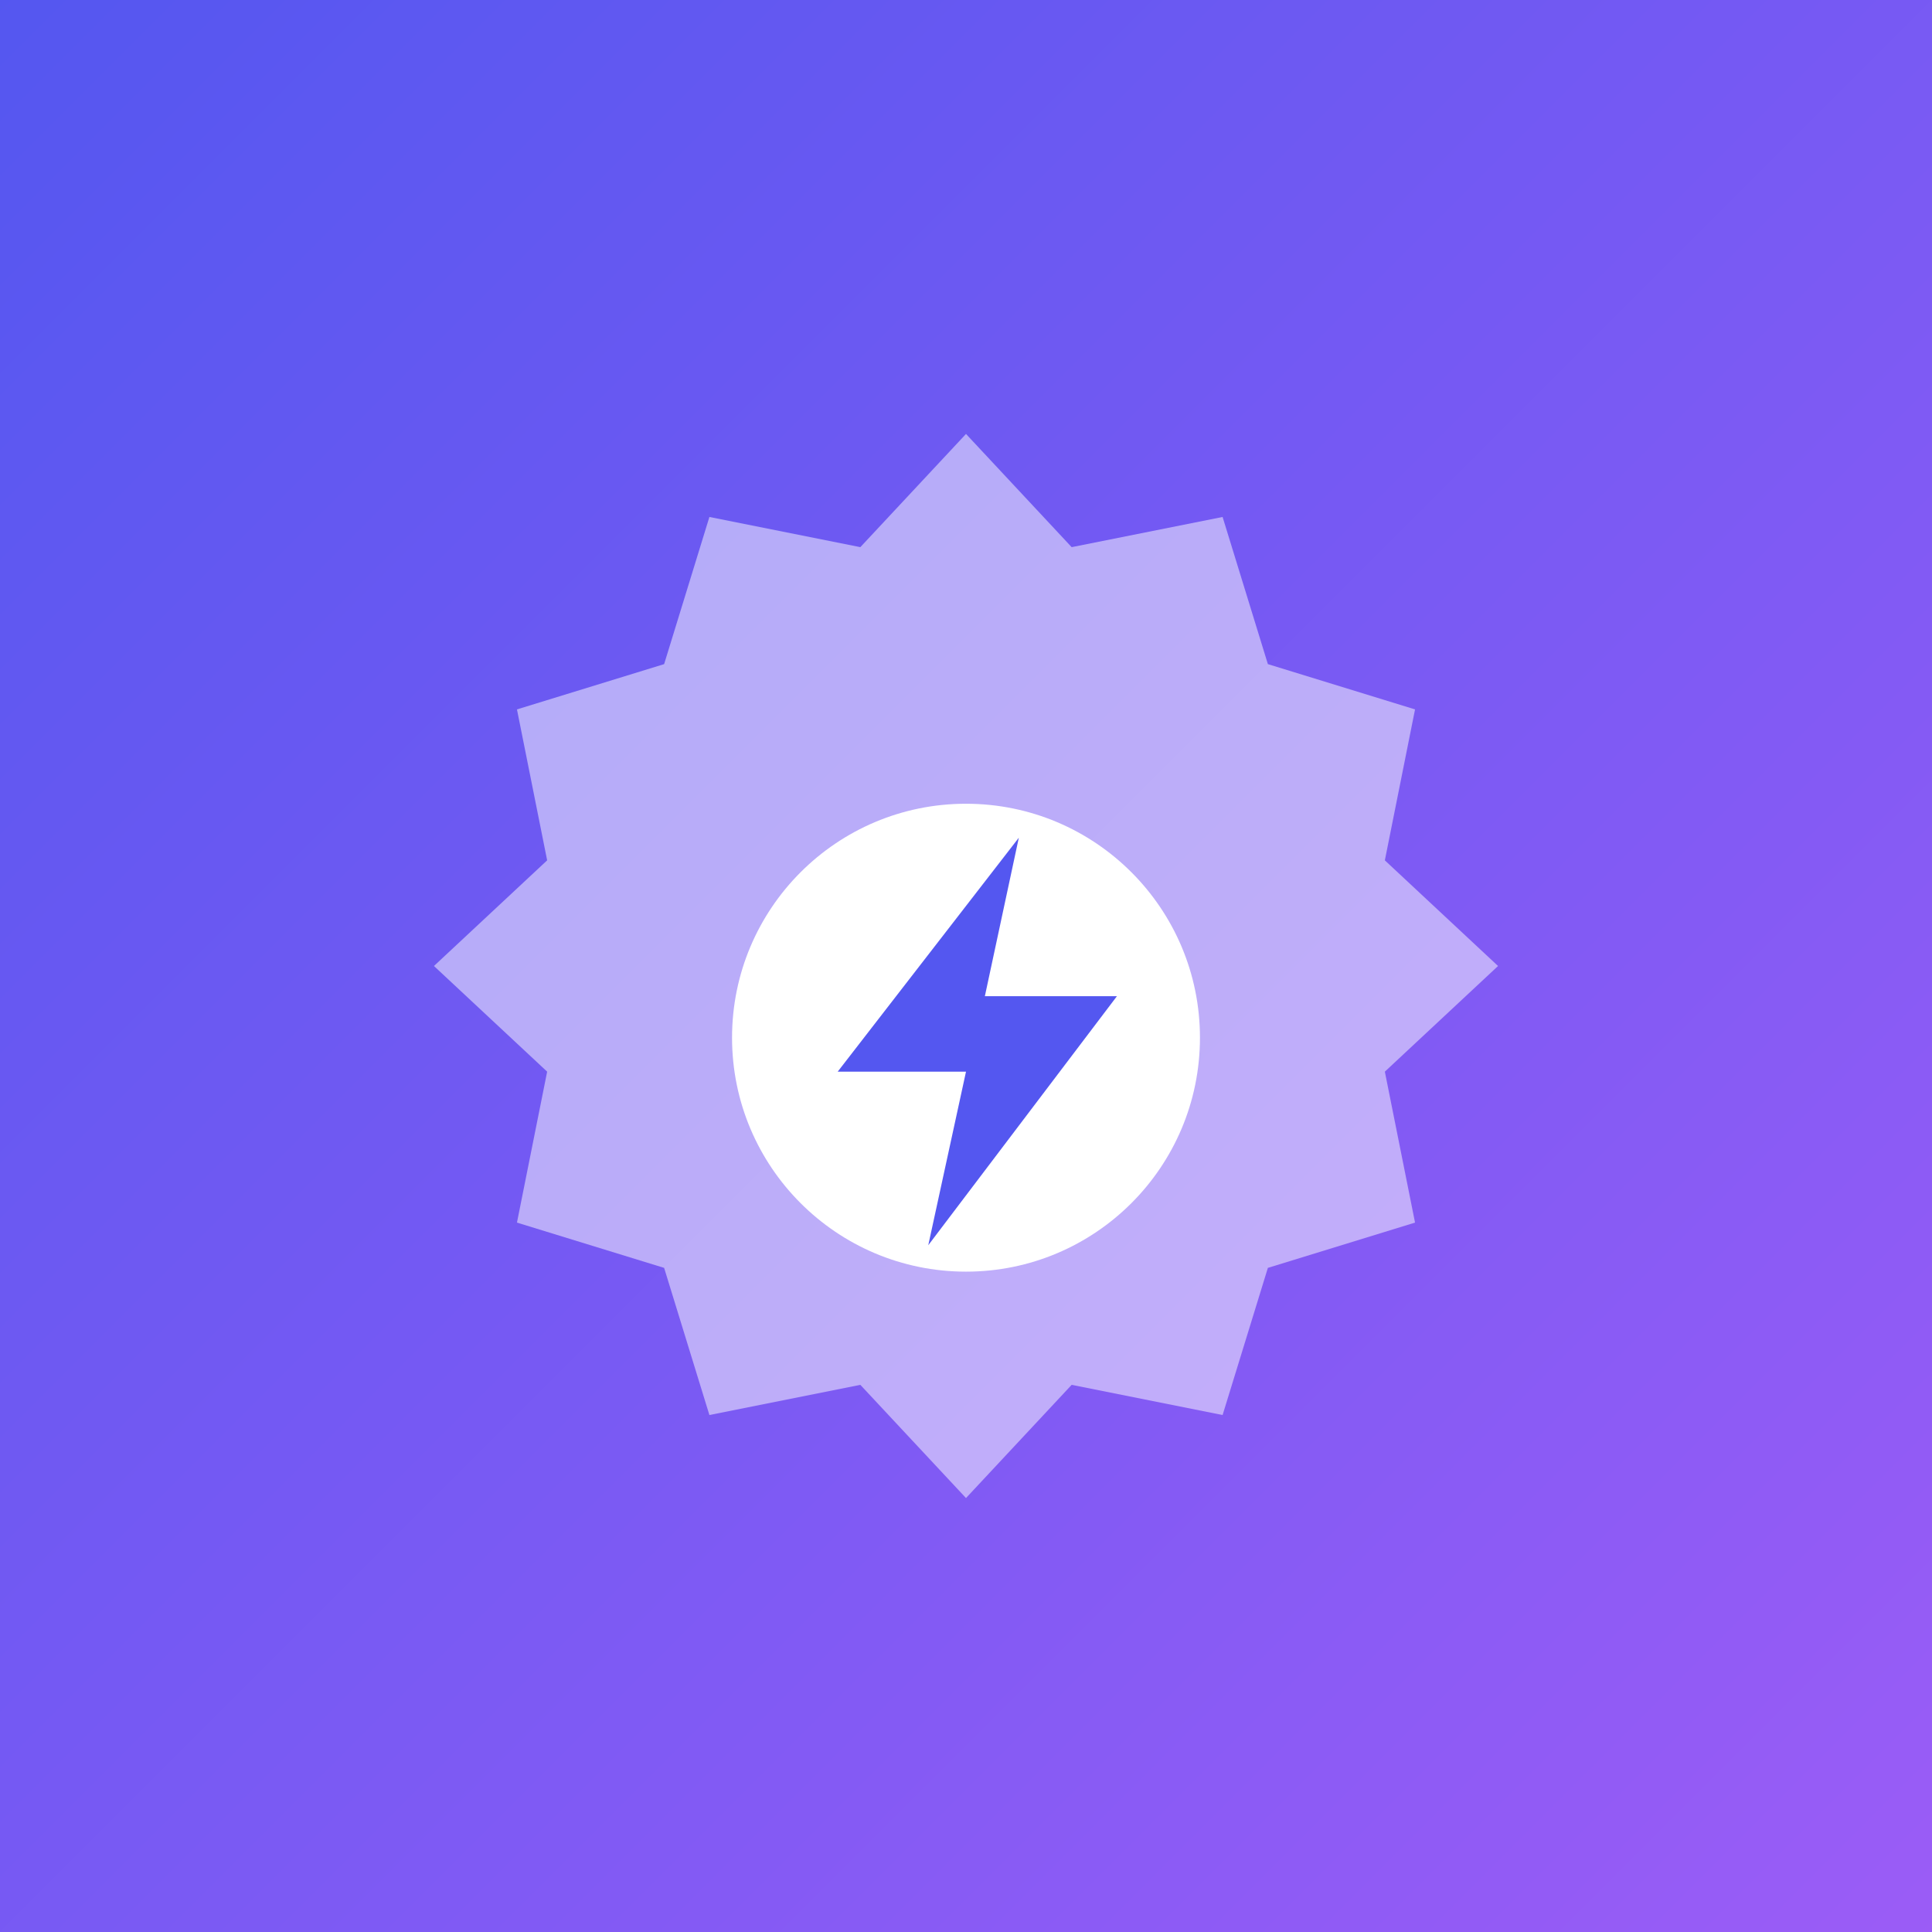
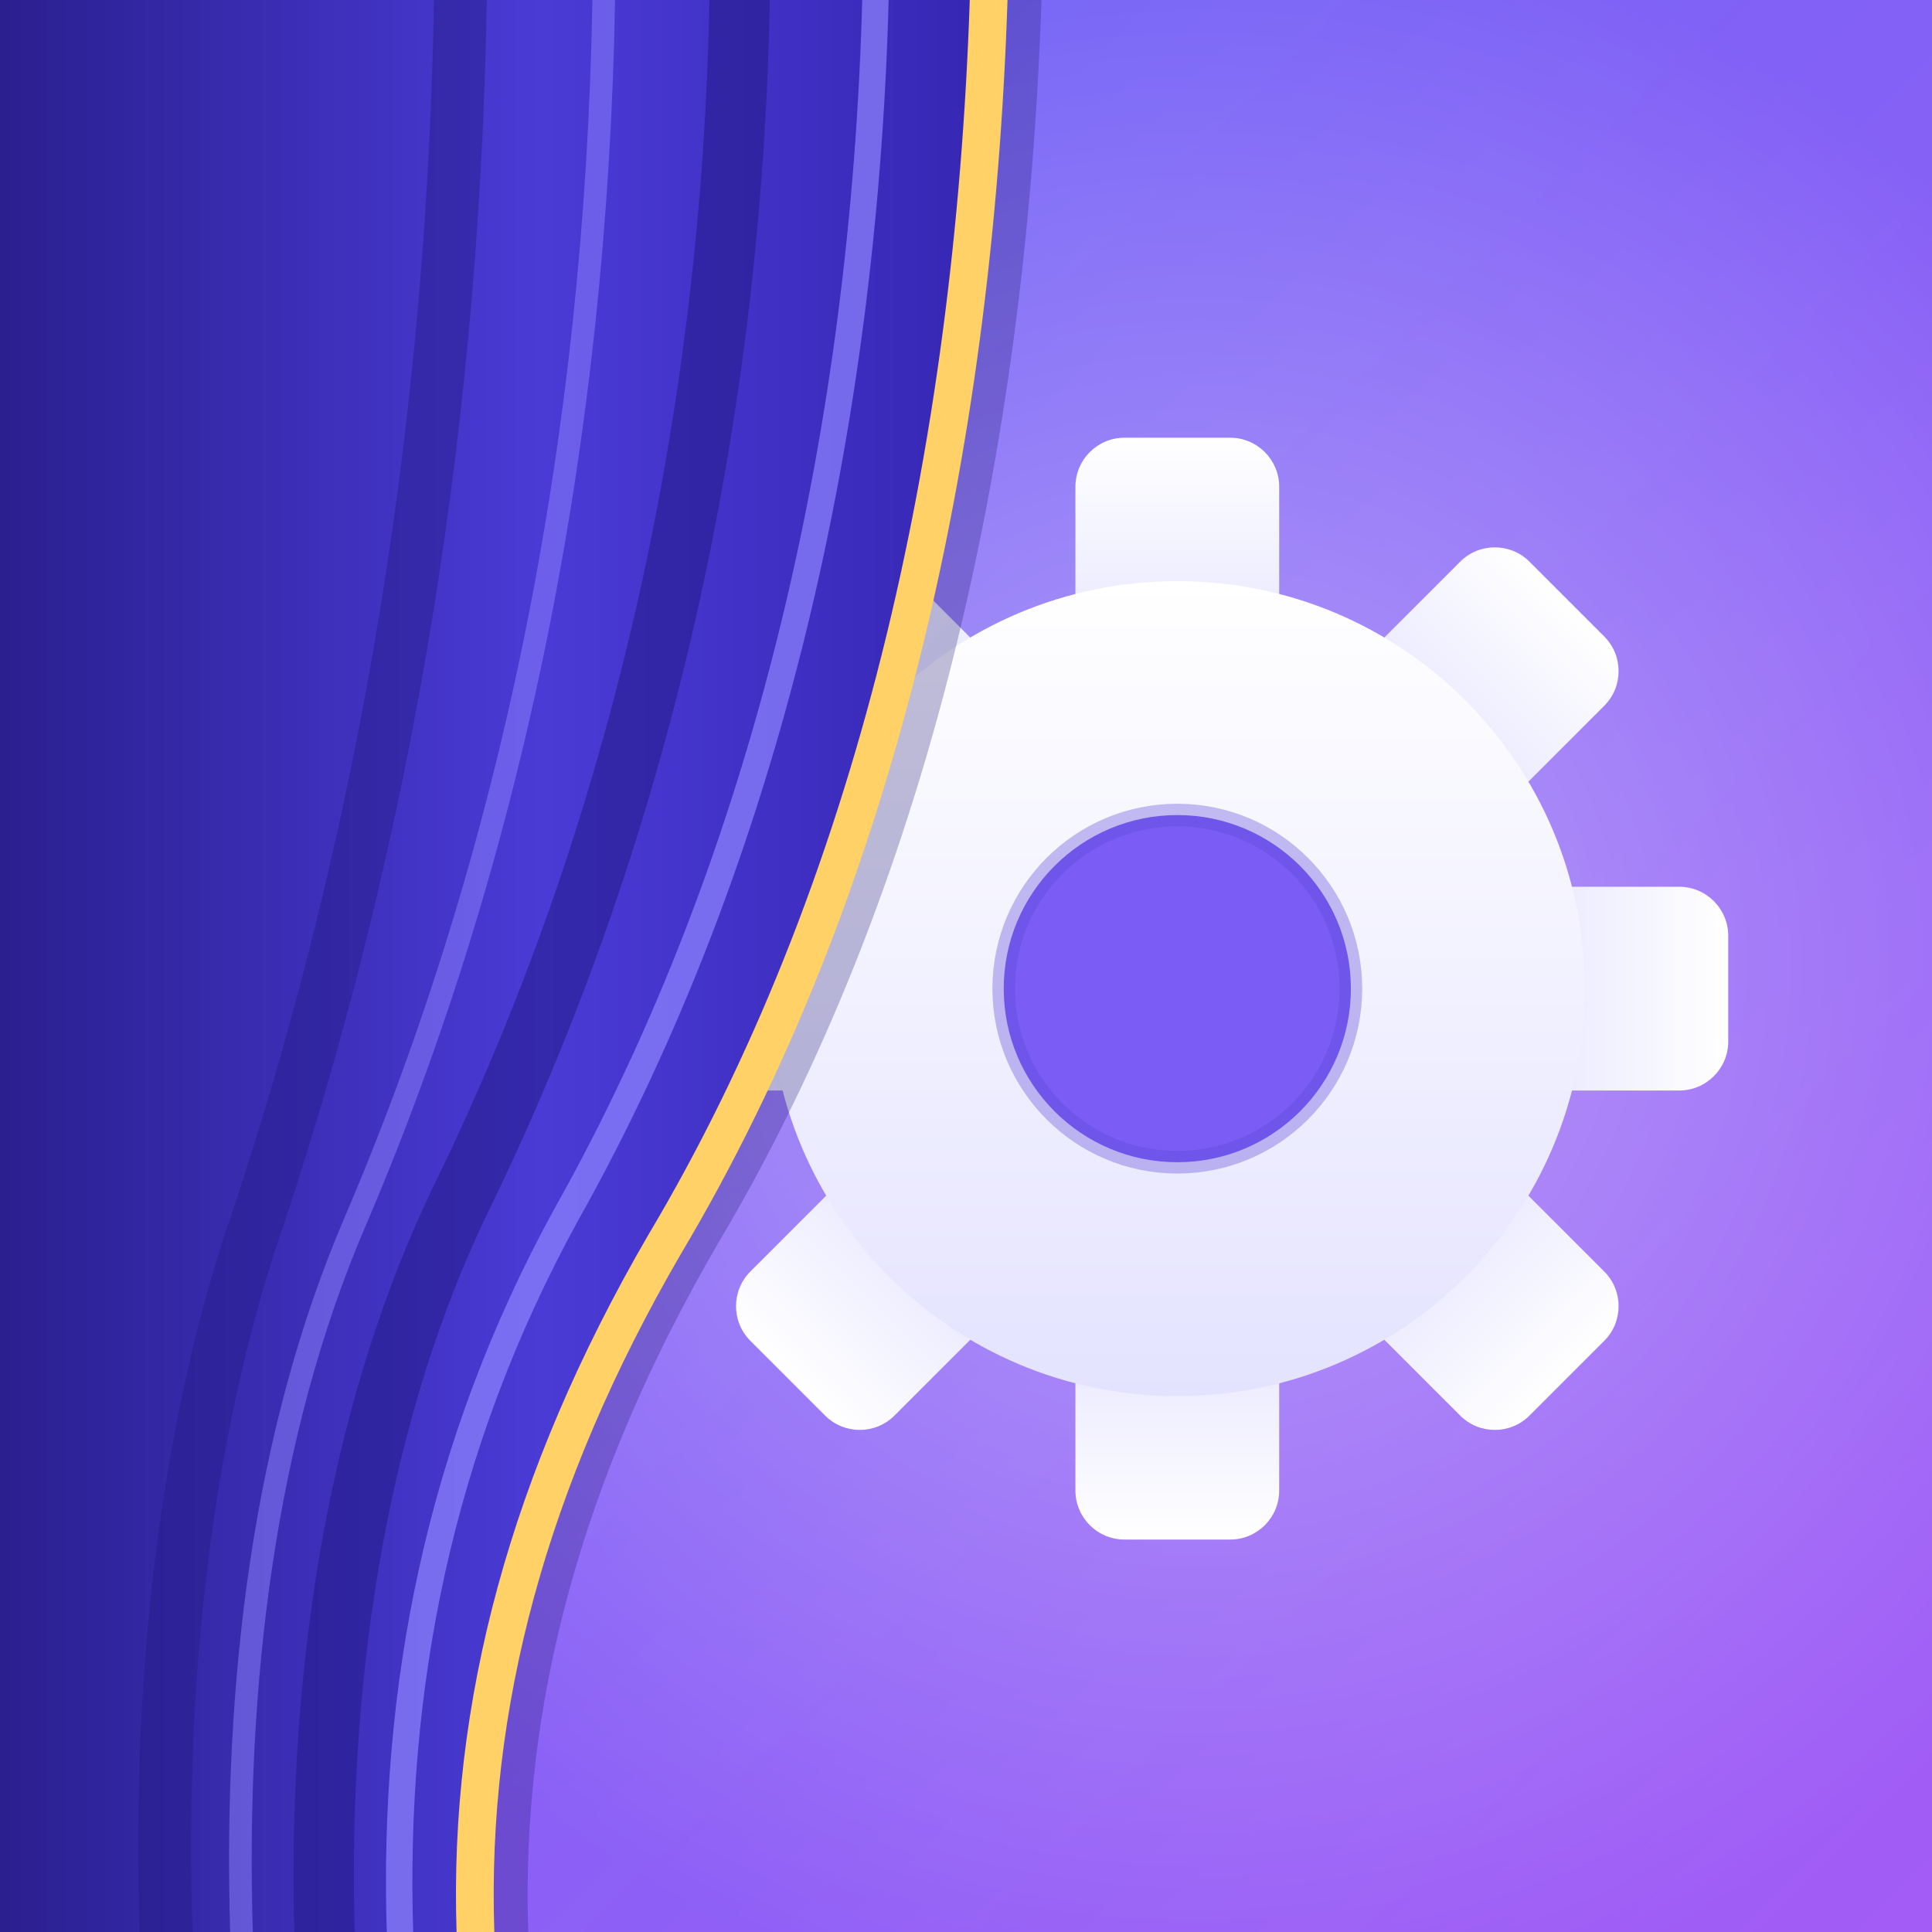
<svg xmlns="http://www.w3.org/2000/svg" viewBox="0 0 512 512">
  <defs>
-     <linearGradient id="g" x1="0" y1="0" x2="1" y2="1">
-       <stop offset="0" stop-color="#5457f0" />
-       <stop offset="1" stop-color="#9b5cf6" />
+     <linearGradient id="bg" x1="0" y1="0" x2="1" y2="1">
+       <stop offset="0" stop-color="#6366f6" />
+       <stop offset="1" stop-color="#a45cf6" />
    </linearGradient>
+     <linearGradient id="curtain" x1="0" y1="0" x2="1" y2="0">
+       <stop offset="0" stop-color="#2a1f8f" />
+       <stop offset=".55" stop-color="#4a3bd6" />
+       <stop offset="1" stop-color="#3626b3" />
+     </linearGradient>
+     <linearGradient id="gear" x1="0" y1="0" x2="0" y2="1">
+       <stop offset="0" stop-color="#ffffff" />
+       <stop offset="1" stop-color="#e4e3ff" />
+     </linearGradient>
+     <radialGradient id="glow" cx=".62" cy=".5" r=".55">
+       <stop offset="0" stop-color="#ffffff" stop-opacity=".38" />
+       <stop offset="1" stop-color="#ffffff" stop-opacity="0" />
+     </radialGradient>
  </defs>
-   <rect width="512" height="512" fill="url(#g)" />
-   <g fill="#fff">
-     <path opacity=".5" d="M256 96l28 30 40-8 12 39 39 12-8 40 30 28-30 28 8 40-39 12-12 39-40-8-28 30-28-30-40 8-12-39-39-12 8-40-30-28 30-28-8-40 39-12 12-39 40 8z" transform="translate(0 19)" />
-     <circle cx="256" cy="275" r="62" />
+   <rect width="512" height="512" fill="url(#bg)" />
+   <rect width="512" height="512" fill="url(#glow)" />
+   <g transform="translate(312 262)">
+     <g fill="url(#gear)">
+       <rect x="-27" y="-146" width="54" height="64" rx="13" />
+       <rect x="-27" y="-146" width="54" height="64" rx="13" transform="rotate(45)" />
+       <rect x="-27" y="-146" width="54" height="64" rx="13" transform="rotate(90)" />
+       <rect x="-27" y="-146" width="54" height="64" rx="13" transform="rotate(135)" />
+       <rect x="-27" y="-146" width="54" height="64" rx="13" transform="rotate(180)" />
+       <rect x="-27" y="-146" width="54" height="64" rx="13" transform="rotate(225)" />
+       <rect x="-27" y="-146" width="54" height="64" rx="13" transform="rotate(270)" />
+       <rect x="-27" y="-146" width="54" height="64" rx="13" transform="rotate(315)" />
+       <circle r="108" />
+     </g>
+     <circle r="46" fill="#7b5df6" />
+     <circle r="46" fill="none" stroke="#5b46d8" stroke-width="6" opacity=".35" />
  </g>
-   <path d="M270 222l-48 62h34l-10 46 50-66h-35z" fill="#5457f0" />
+   <path d="M0 0H262C258 120 232 236 176 330C140 392 124 452 126 512H0Z" fill="#1d1570" opacity=".28" transform="translate(14 0)" />
+   <path d="M0 0H262C258 120 232 236 176 330C140 392 124 452 126 512H0Z" fill="url(#curtain)" />
+   <g fill="none" stroke-linecap="round">
+     <path d="M196 0C194 110 170 220 122 318C96 372 84 440 86 512" stroke="#231a86" stroke-width="16" opacity=".55" />
+     <path d="M122 0C120 120 100 230 66 330C48 386 42 450 44 512" stroke="#231a86" stroke-width="14" opacity=".45" />
+     <path d="M232 0C229 112 204 226 150 322C116 384 104 448 106 512" stroke="#8f84ff" stroke-width="7" opacity=".7" />
+     <path d="M160 0C158 116 136 226 94 324C70 380 62 446 64 512" stroke="#8f84ff" stroke-width="6" opacity=".5" />
+   </g>
+   <path d="M262 0C258 120 232 236 176 330C140 392 124 452 126 512" fill="none" stroke="#ffd166" stroke-width="10" stroke-linecap="round" />
</svg>
